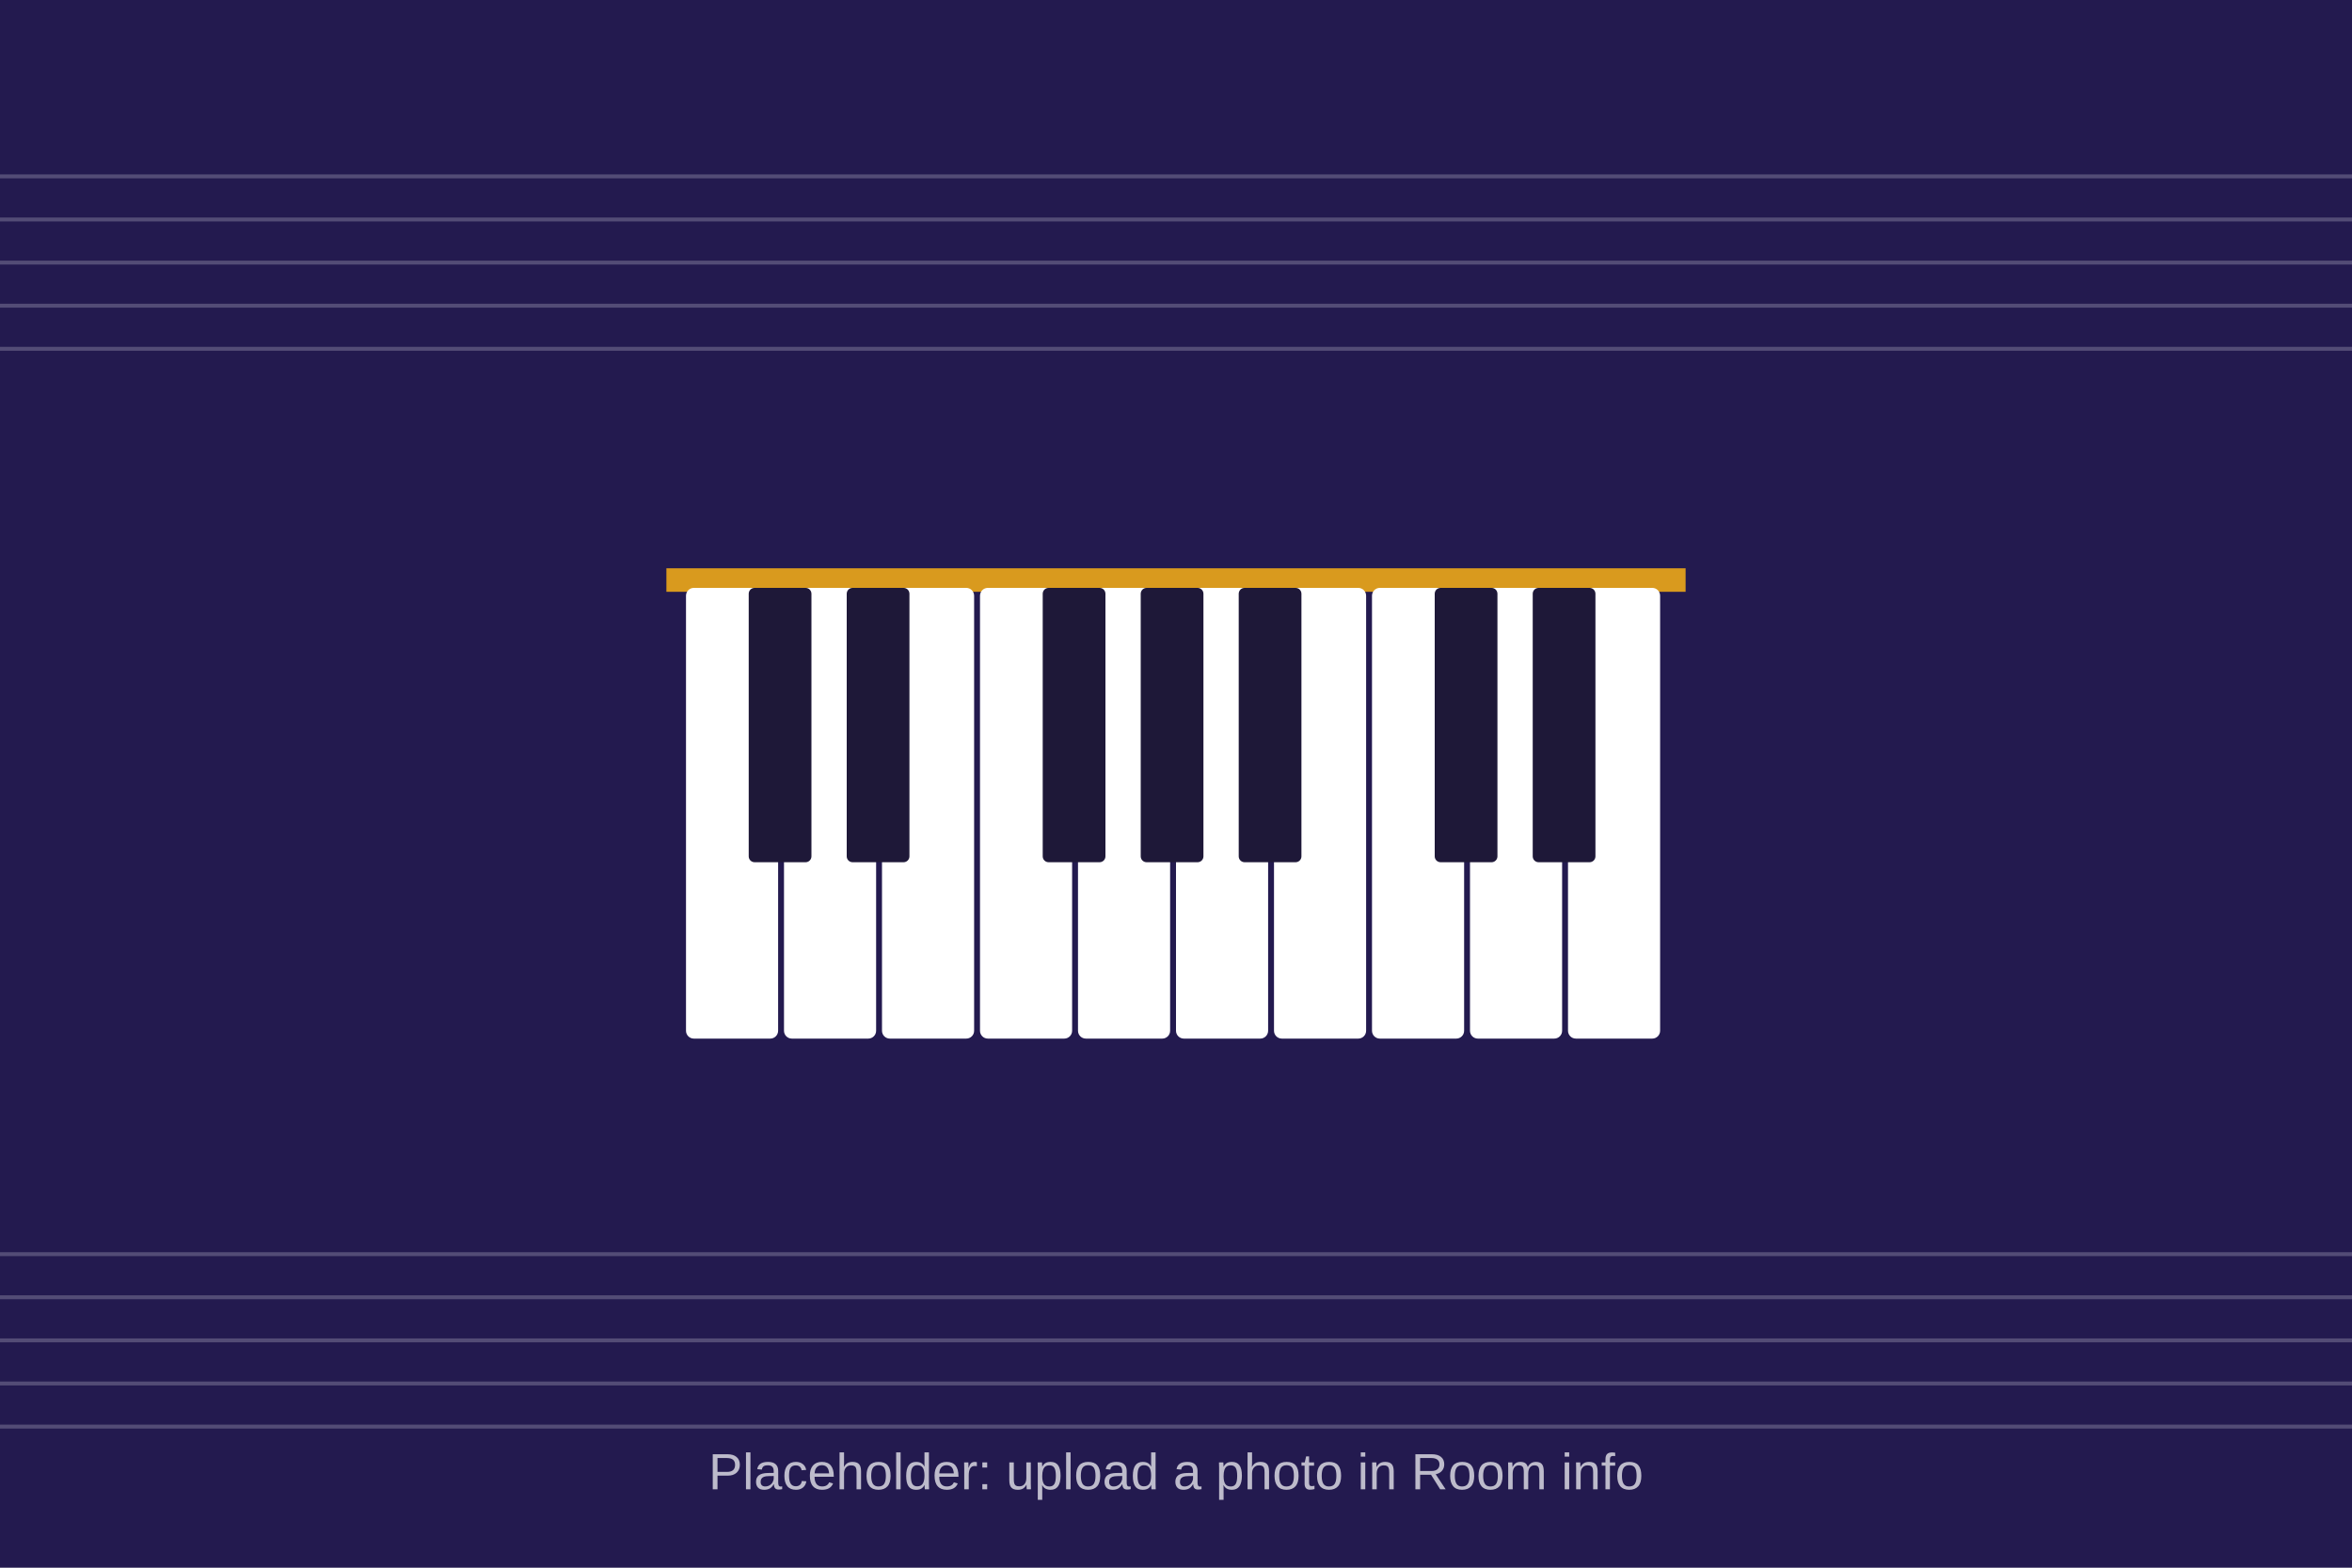
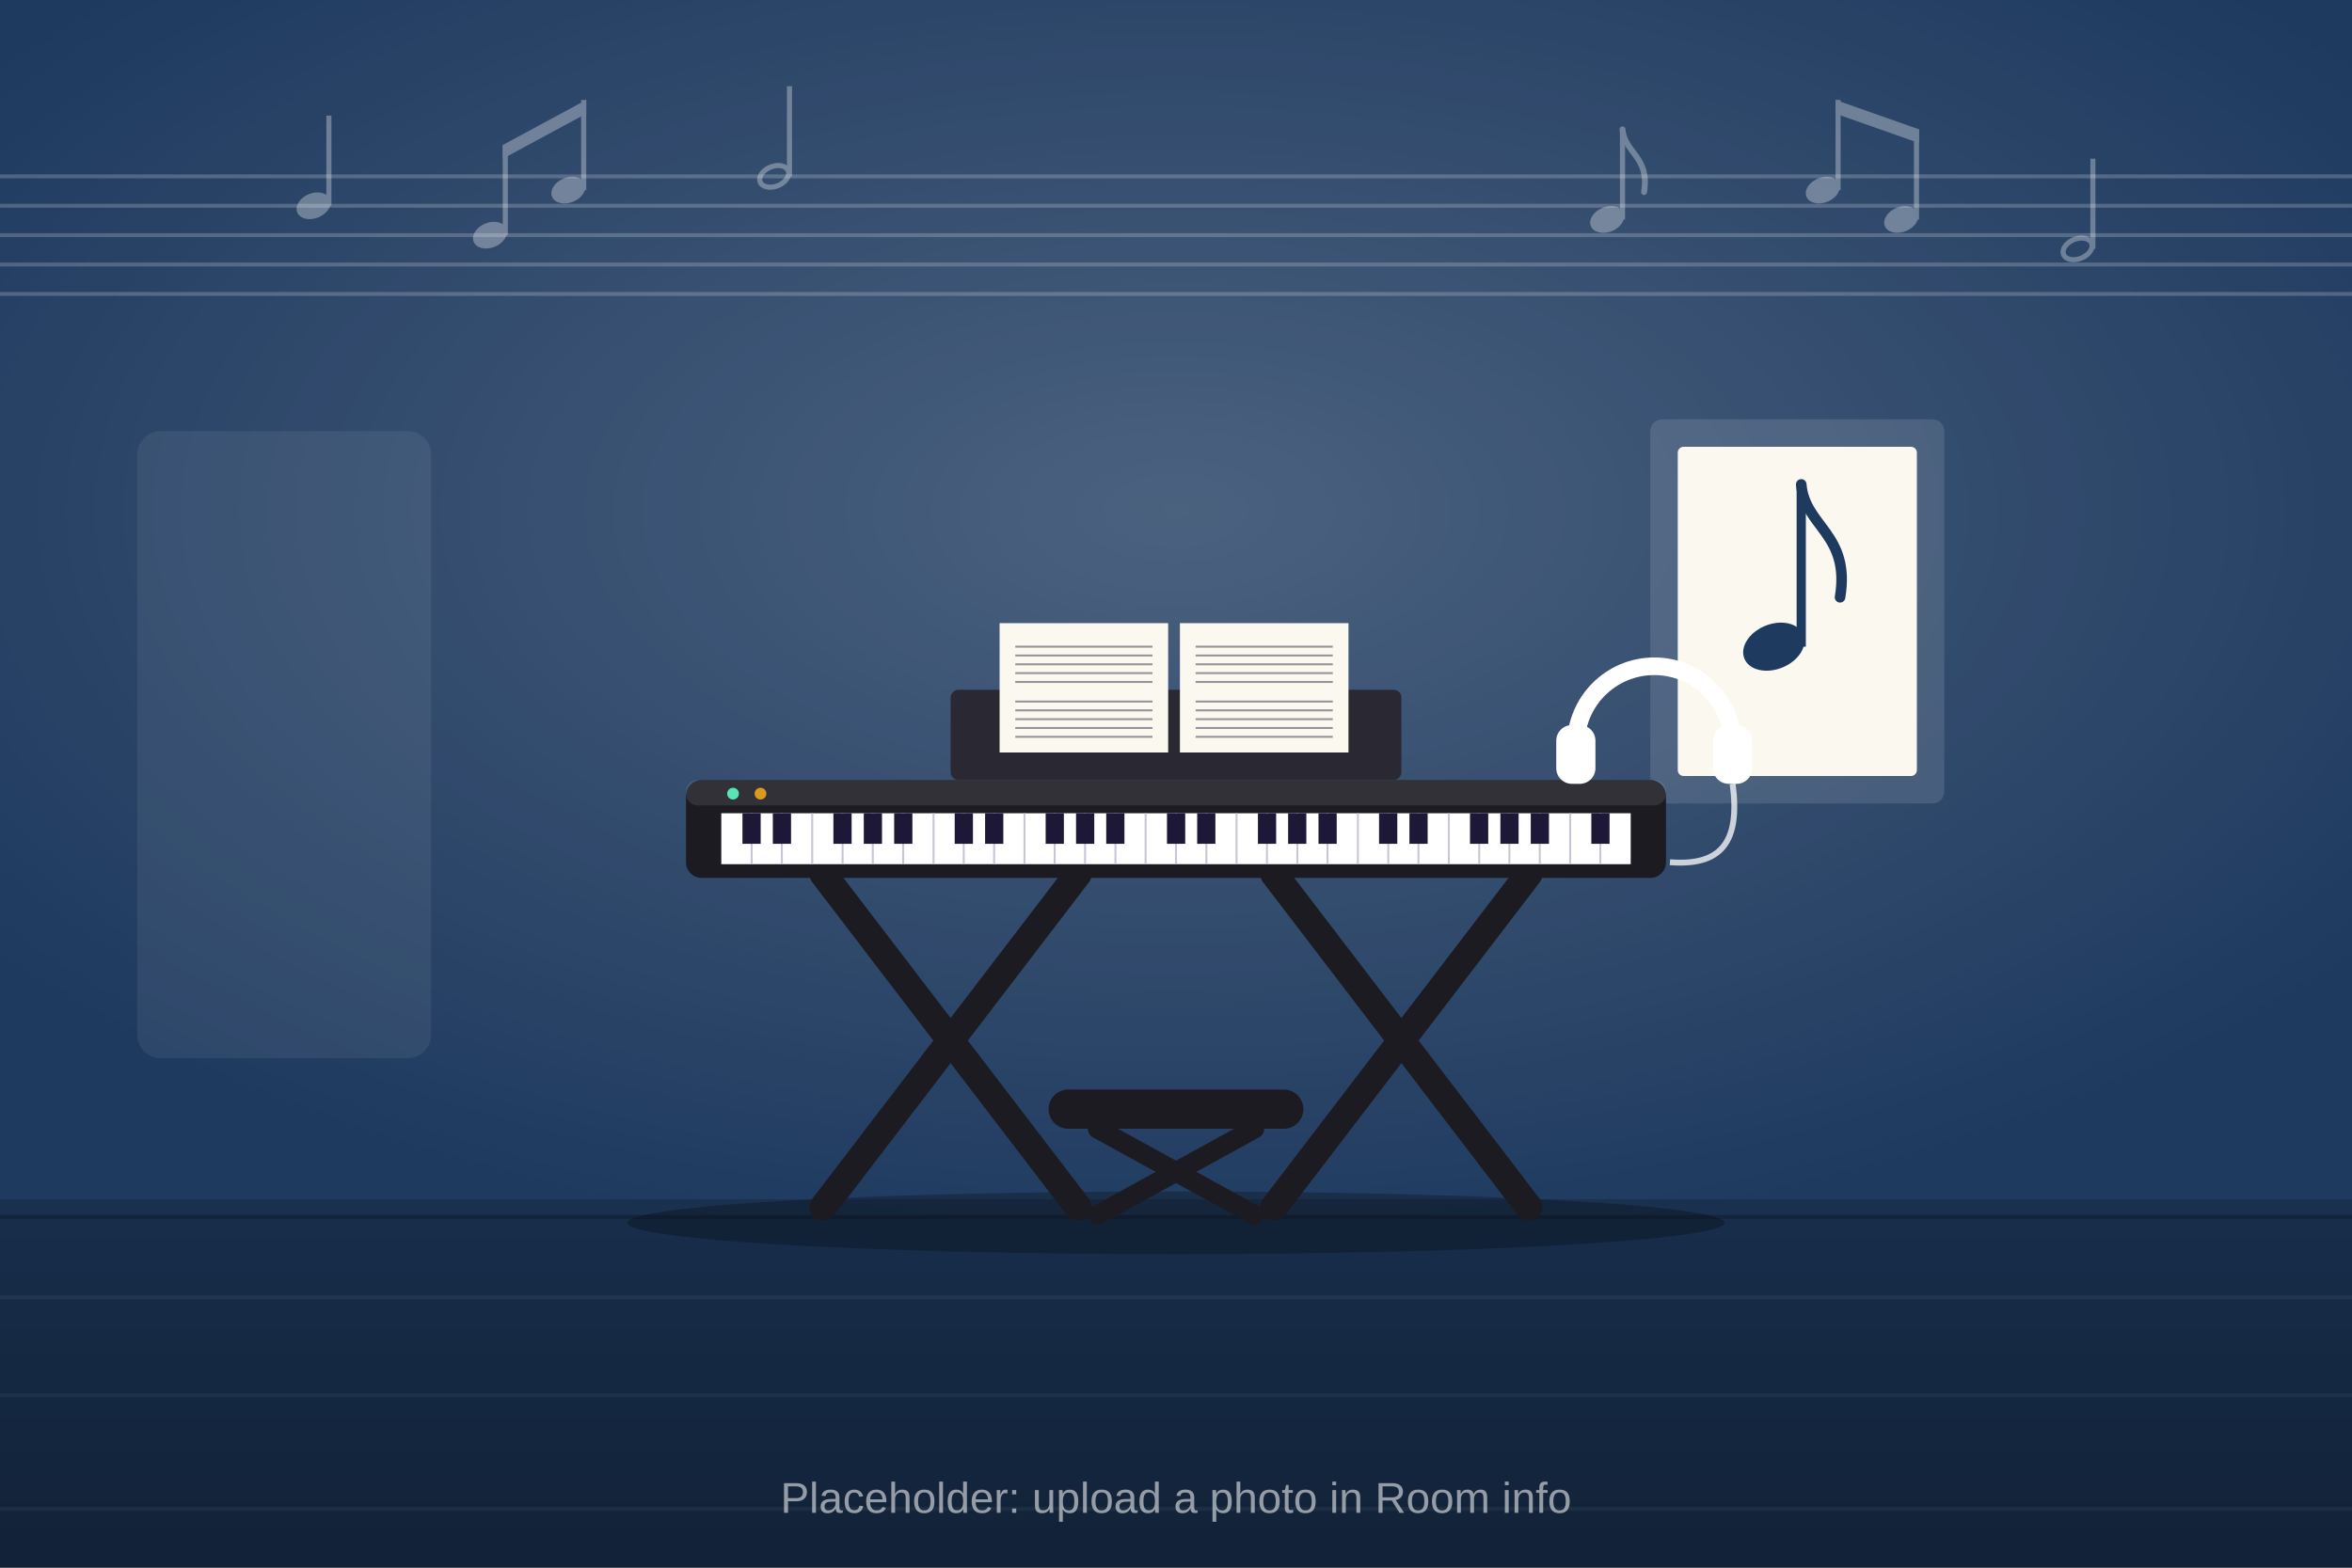
<svg xmlns="http://www.w3.org/2000/svg" viewBox="0 0 1200 800" role="img" aria-label="Practice Room 2">
-   <rect width="1200" height="800" fill="#231a4f" />
-   <line x1="0" y1="90" x2="1200" y2="90" stroke="#fff" stroke-opacity="0.22" stroke-width="2" />
-   <line x1="0" y1="112" x2="1200" y2="112" stroke="#fff" stroke-opacity="0.22" stroke-width="2" />
-   <line x1="0" y1="134" x2="1200" y2="134" stroke="#fff" stroke-opacity="0.22" stroke-width="2" />
-   <line x1="0" y1="156" x2="1200" y2="156" stroke="#fff" stroke-opacity="0.22" stroke-width="2" />
-   <line x1="0" y1="178" x2="1200" y2="178" stroke="#fff" stroke-opacity="0.22" stroke-width="2" />
-   <line x1="0" y1="640" x2="1200" y2="640" stroke="#fff" stroke-opacity="0.22" stroke-width="2" />
-   <line x1="0" y1="662" x2="1200" y2="662" stroke="#fff" stroke-opacity="0.22" stroke-width="2" />
-   <line x1="0" y1="684" x2="1200" y2="684" stroke="#fff" stroke-opacity="0.22" stroke-width="2" />
-   <line x1="0" y1="706" x2="1200" y2="706" stroke="#fff" stroke-opacity="0.22" stroke-width="2" />
-   <line x1="0" y1="728" x2="1200" y2="728" stroke="#fff" stroke-opacity="0.22" stroke-width="2" />
-   <rect x="340" y="290" width="520" height="12" fill="#d99a1e" />
-   <rect x="350" y="300" width="47" height="230" rx="4" fill="#fff" />
-   <rect x="400" y="300" width="47" height="230" rx="4" fill="#fff" />
-   <rect x="450" y="300" width="47" height="230" rx="4" fill="#fff" />
-   <rect x="500" y="300" width="47" height="230" rx="4" fill="#fff" />
-   <rect x="550" y="300" width="47" height="230" rx="4" fill="#fff" />
-   <rect x="600" y="300" width="47" height="230" rx="4" fill="#fff" />
-   <rect x="650" y="300" width="47" height="230" rx="4" fill="#fff" />
-   <rect x="700" y="300" width="47" height="230" rx="4" fill="#fff" />
-   <rect x="750" y="300" width="47" height="230" rx="4" fill="#fff" />
-   <rect x="800" y="300" width="47" height="230" rx="4" fill="#fff" />
-   <rect x="382" y="300" width="32" height="140" rx="3" fill="#1e1838" />
-   <rect x="432" y="300" width="32" height="140" rx="3" fill="#1e1838" />
-   <rect x="532" y="300" width="32" height="140" rx="3" fill="#1e1838" />
-   <rect x="582" y="300" width="32" height="140" rx="3" fill="#1e1838" />
-   <rect x="632" y="300" width="32" height="140" rx="3" fill="#1e1838" />
-   <rect x="732" y="300" width="32" height="140" rx="3" fill="#1e1838" />
-   <rect x="782" y="300" width="32" height="140" rx="3" fill="#1e1838" />
-   <text x="600" y="760" text-anchor="middle" font-family="system-ui,Arial,sans-serif" font-size="26" fill="#fff" fill-opacity=".7">Placeholder: upload a photo in Room info</text>
+   <defs>
+     <radialGradient id="spot" cx=".5" cy=".42" r=".62">
+       <stop offset="0" stop-color="#fff" stop-opacity=".2" />
+       <stop offset="1" stop-color="#fff" stop-opacity="0" />
+     </radialGradient>
+     <linearGradient id="floor" x1="0" y1="0" x2="0" y2="1">
+       <stop offset="0" stop-color="#000" stop-opacity=".22" />
+       <stop offset="1" stop-color="#000" stop-opacity=".42" />
+     </linearGradient>
+   </defs>
+   <rect width="1200" height="800" fill="#1e3a5f" />
+   <rect width="1200" height="620" fill="url(#spot)" />
+   <g stroke="#fff" stroke-opacity="0.2" stroke-width="2">
+     <line x1="0" y1="90" x2="1200" y2="90" />
+     <line x1="0" y1="105" x2="1200" y2="105" />
+     <line x1="0" y1="120" x2="1200" y2="120" />
+     <line x1="0" y1="135" x2="1200" y2="135" />
+     <line x1="0" y1="150" x2="1200" y2="150" />
+   </g>
+   <g opacity="0.32">
+     <ellipse cx="160" cy="105" rx="9" ry="6.4" transform="rotate(-22 160 105)" fill="#fff" />
+     <line x1="167.8" y1="105" x2="167.8" y2="59" stroke="#fff" stroke-width="2.6" />
+   </g>
+   <g opacity="0.32">
+     <g opacity="1">
+       <ellipse cx="250" cy="120" rx="9" ry="6.4" transform="rotate(-22 250 120)" fill="#fff" />
+       <line x1="257.8" y1="120" x2="257.8" y2="74" stroke="#fff" stroke-width="2.6" />
+     </g>
+     <g opacity="1">
+       <ellipse cx="290" cy="97" rx="9" ry="6.4" transform="rotate(-22 290 97)" fill="#fff" />
+       <line x1="297.8" y1="97" x2="297.8" y2="51" stroke="#fff" stroke-width="2.6" />
+     </g>
+     <path d="M256.5 74 L299.1 51 L299.1 58 L256.5 81 Z" fill="#fff" />
+   </g>
+   <g opacity="0.32">
+     <ellipse cx="395" cy="90" rx="7.7" ry="5.1" transform="rotate(-22 395 90)" fill="none" stroke="#fff" stroke-width="2.6" />
+     <line x1="402.8" y1="90" x2="402.8" y2="44" stroke="#fff" stroke-width="2.6" />
+   </g>
+   <g opacity="0.32">
+     <ellipse cx="820" cy="112" rx="9" ry="6.4" transform="rotate(-22 820 112)" fill="#fff" />
+     <line x1="827.8" y1="112" x2="827.8" y2="66" stroke="#fff" stroke-width="2.6" />
+     <path d="M827.8 66 c1 12 14 14 11 32" fill="none" stroke="#fff" stroke-width="3" stroke-linecap="round" />
+   </g>
+   <g opacity="0.32">
+     <g opacity="1">
+       <ellipse cx="930" cy="97" rx="9" ry="6.4" transform="rotate(-22 930 97)" fill="#fff" />
+       <line x1="937.8" y1="97" x2="937.8" y2="51" stroke="#fff" stroke-width="2.6" />
+     </g>
+     <g opacity="1">
+       <ellipse cx="970" cy="112" rx="9" ry="6.4" transform="rotate(-22 970 112)" fill="#fff" />
+       <line x1="977.8" y1="112" x2="977.8" y2="66" stroke="#fff" stroke-width="2.6" />
+     </g>
+     <path d="M936.5 51 L979.1 66 L979.1 73 L936.5 58 Z" fill="#fff" />
+   </g>
+   <g opacity="0.32">
+     <ellipse cx="1060" cy="127" rx="7.7" ry="5.1" transform="rotate(-22 1060 127)" fill="none" stroke="#fff" stroke-width="2.6" />
+     <line x1="1067.8" y1="127" x2="1067.8" y2="81" stroke="#fff" stroke-width="2.6" />
+   </g>
+   <rect x="70" y="220" width="150" height="320" rx="12" fill="#fff" fill-opacity=".07" />
+   <rect y="620" width="1200" height="180" fill="url(#floor)" />
+   <rect y="612" width="1200" height="10" fill="#000" fill-opacity=".18" />
+   <g stroke="#fff" stroke-opacity=".05" stroke-width="2">
+     <line x1="0" y1="662" x2="1200" y2="662" />
+     <line x1="0" y1="712" x2="1200" y2="712" />
+     <line x1="0" y1="770" x2="1200" y2="770" />
+   </g>
+   <ellipse cx="600" cy="624" rx="280" ry="16" fill="#000" fill-opacity=".25" />
+   <rect x="842" y="214" width="150" height="196" rx="6" fill="#fff" fill-opacity=".12" />
+   <rect x="856" y="228" width="122" height="168" rx="3" fill="#fbf8ef" />
+   <g opacity="1">
+     <ellipse cx="905" cy="330" rx="16.2" ry="11.5" transform="rotate(-22 905 330)" fill="#1e3a5f" />
+     <line x1="919" y1="330" x2="919" y2="247.2" stroke="#1e3a5f" stroke-width="4.7" />
+     <path d="M919 247.2 c1.8 21.6 25.2 25.2 19.8 57.6" fill="none" stroke="#1e3a5f" stroke-width="5.4" stroke-linecap="round" />
+   </g>
+   <rect x="485" y="352" width="230" height="46" rx="4" fill="#2a2833" />
+   <rect x="510" y="318" width="86" height="66" fill="#fbf8ef" />
+   <g stroke="#1e1838" stroke-opacity="0.45" stroke-width="1">
+     <line x1="518" y1="330" x2="588" y2="330" />
+     <line x1="518" y1="334.5" x2="588" y2="334.5" />
+     <line x1="518" y1="339" x2="588" y2="339" />
+     <line x1="518" y1="343.5" x2="588" y2="343.5" />
+     <line x1="518" y1="348" x2="588" y2="348" />
+   </g>
+   <g stroke="#1e1838" stroke-opacity="0.45" stroke-width="1">
+     <line x1="518" y1="358" x2="588" y2="358" />
+     <line x1="518" y1="362.5" x2="588" y2="362.5" />
+     <line x1="518" y1="367" x2="588" y2="367" />
+     <line x1="518" y1="371.5" x2="588" y2="371.5" />
+     <line x1="518" y1="376" x2="588" y2="376" />
+   </g>
+   <rect x="602" y="318" width="86" height="66" fill="#fbf8ef" />
+   <g stroke="#1e1838" stroke-opacity="0.45" stroke-width="1">
+     <line x1="610" y1="330" x2="680" y2="330" />
+     <line x1="610" y1="334.5" x2="680" y2="334.5" />
+     <line x1="610" y1="339" x2="680" y2="339" />
+     <line x1="610" y1="343.5" x2="680" y2="343.5" />
+     <line x1="610" y1="348" x2="680" y2="348" />
+   </g>
+   <g stroke="#1e1838" stroke-opacity="0.45" stroke-width="1">
+     <line x1="610" y1="358" x2="680" y2="358" />
+     <line x1="610" y1="362.5" x2="680" y2="362.5" />
+     <line x1="610" y1="367" x2="680" y2="367" />
+     <line x1="610" y1="371.5" x2="680" y2="371.5" />
+     <line x1="610" y1="376" x2="680" y2="376" />
+   </g>
+   <g transform="translate(600 620) scale(1)">
+     <g stroke="#1d1b22" stroke-width="14" stroke-linecap="round">
+       <line x1="-180" y1="-174" x2="-50" y2="-4" />
+       <line x1="-50" y1="-174" x2="-180" y2="-4" />
+       <line x1="180" y1="-174" x2="50" y2="-4" />
+       <line x1="50" y1="-174" x2="180" y2="-4" />
+     </g>
+     <rect x="-250" y="-222" width="500" height="50" rx="8" fill="#1d1b22" />
+     <rect x="-250" y="-222" width="500" height="13" rx="6" fill="#fff" fill-opacity=".1" />
+     <circle cx="-226" cy="-215" r="3" fill="#5be3b6" />
+     <circle cx="-212" cy="-215" r="3" fill="#d99a1e" />
+     <rect x="-232" y="-205" width="464" height="26" fill="#fff" />
+     <line x1="-216.5" y1="-205" x2="-216.5" y2="-179" stroke="#c9c4d6" stroke-width="1" />
+     <line x1="-201.1" y1="-205" x2="-201.1" y2="-179" stroke="#c9c4d6" stroke-width="1" />
+     <line x1="-185.6" y1="-205" x2="-185.6" y2="-179" stroke="#c9c4d6" stroke-width="1" />
+     <line x1="-170.1" y1="-205" x2="-170.1" y2="-179" stroke="#c9c4d6" stroke-width="1" />
+     <line x1="-154.7" y1="-205" x2="-154.7" y2="-179" stroke="#c9c4d6" stroke-width="1" />
+     <line x1="-139.2" y1="-205" x2="-139.2" y2="-179" stroke="#c9c4d6" stroke-width="1" />
+     <line x1="-123.7" y1="-205" x2="-123.7" y2="-179" stroke="#c9c4d6" stroke-width="1" />
+     <line x1="-108.3" y1="-205" x2="-108.3" y2="-179" stroke="#c9c4d6" stroke-width="1" />
+     <line x1="-92.8" y1="-205" x2="-92.8" y2="-179" stroke="#c9c4d6" stroke-width="1" />
+     <line x1="-77.3" y1="-205" x2="-77.3" y2="-179" stroke="#c9c4d6" stroke-width="1" />
+     <line x1="-61.9" y1="-205" x2="-61.9" y2="-179" stroke="#c9c4d6" stroke-width="1" />
+     <line x1="-46.4" y1="-205" x2="-46.4" y2="-179" stroke="#c9c4d6" stroke-width="1" />
+     <line x1="-30.9" y1="-205" x2="-30.9" y2="-179" stroke="#c9c4d6" stroke-width="1" />
+     <line x1="-15.5" y1="-205" x2="-15.5" y2="-179" stroke="#c9c4d6" stroke-width="1" />
+     <line x1="0" y1="-205" x2="0" y2="-179" stroke="#c9c4d6" stroke-width="1" />
+     <line x1="15.5" y1="-205" x2="15.5" y2="-179" stroke="#c9c4d6" stroke-width="1" />
+     <line x1="30.9" y1="-205" x2="30.9" y2="-179" stroke="#c9c4d6" stroke-width="1" />
+     <line x1="46.4" y1="-205" x2="46.4" y2="-179" stroke="#c9c4d6" stroke-width="1" />
+     <line x1="61.9" y1="-205" x2="61.9" y2="-179" stroke="#c9c4d6" stroke-width="1" />
+     <line x1="77.3" y1="-205" x2="77.3" y2="-179" stroke="#c9c4d6" stroke-width="1" />
+     <line x1="92.8" y1="-205" x2="92.8" y2="-179" stroke="#c9c4d6" stroke-width="1" />
+     <line x1="108.3" y1="-205" x2="108.3" y2="-179" stroke="#c9c4d6" stroke-width="1" />
+     <line x1="123.7" y1="-205" x2="123.7" y2="-179" stroke="#c9c4d6" stroke-width="1" />
+     <line x1="139.2" y1="-205" x2="139.2" y2="-179" stroke="#c9c4d6" stroke-width="1" />
+     <line x1="154.7" y1="-205" x2="154.7" y2="-179" stroke="#c9c4d6" stroke-width="1" />
+     <line x1="170.1" y1="-205" x2="170.1" y2="-179" stroke="#c9c4d6" stroke-width="1" />
+     <line x1="185.6" y1="-205" x2="185.6" y2="-179" stroke="#c9c4d6" stroke-width="1" />
+     <line x1="201.1" y1="-205" x2="201.1" y2="-179" stroke="#c9c4d6" stroke-width="1" />
+     <line x1="216.5" y1="-205" x2="216.5" y2="-179" stroke="#c9c4d6" stroke-width="1" />
+     <rect x="-221.2" y="-205" width="9.3" height="15.6" fill="#1e1838" />
+     <rect x="-205.7" y="-205" width="9.3" height="15.6" fill="#1e1838" />
+     <rect x="-174.8" y="-205" width="9.3" height="15.6" fill="#1e1838" />
+     <rect x="-159.3" y="-205" width="9.3" height="15.6" fill="#1e1838" />
+     <rect x="-143.8" y="-205" width="9.3" height="15.6" fill="#1e1838" />
+     <rect x="-112.9" y="-205" width="9.3" height="15.6" fill="#1e1838" />
+     <rect x="-97.4" y="-205" width="9.3" height="15.6" fill="#1e1838" />
+     <rect x="-66.5" y="-205" width="9.3" height="15.6" fill="#1e1838" />
+     <rect x="-51" y="-205" width="9.3" height="15.6" fill="#1e1838" />
+     <rect x="-35.6" y="-205" width="9.3" height="15.6" fill="#1e1838" />
+     <rect x="-4.6" y="-205" width="9.3" height="15.6" fill="#1e1838" />
+     <rect x="10.8" y="-205" width="9.3" height="15.6" fill="#1e1838" />
+     <rect x="41.8" y="-205" width="9.3" height="15.6" fill="#1e1838" />
+     <rect x="57.2" y="-205" width="9.3" height="15.6" fill="#1e1838" />
+     <rect x="72.7" y="-205" width="9.3" height="15.6" fill="#1e1838" />
+     <rect x="103.6" y="-205" width="9.3" height="15.6" fill="#1e1838" />
+     <rect x="119.1" y="-205" width="9.3" height="15.6" fill="#1e1838" />
+     <rect x="150" y="-205" width="9.3" height="15.6" fill="#1e1838" />
+     <rect x="165.5" y="-205" width="9.3" height="15.6" fill="#1e1838" />
+     <rect x="181" y="-205" width="9.3" height="15.6" fill="#1e1838" />
+     <rect x="211.9" y="-205" width="9.3" height="15.6" fill="#1e1838" />
+   </g>
+   <path d="M804 380 A40 40 0 0 1 884 380" fill="none" stroke="#fff" stroke-width="9" stroke-linecap="round" />
+   <rect x="794" y="370" width="20" height="30" rx="8" fill="#fff" />
+   <rect x="874" y="370" width="20" height="30" rx="8" fill="#fff" />
+   <path d="M884 400 c4 30 -6 42 -32 40" fill="none" stroke="#fff" stroke-opacity=".75" stroke-width="3" />
+   <rect x="535" y="556" width="130" height="20" rx="10" fill="#1d1b22" />
+   <path d="M560 576 L640 620 M640 576 L560 620" stroke="#1d1b22" stroke-width="10" stroke-linecap="round" />
+   <text x="600" y="772" text-anchor="middle" font-family="system-ui,Arial,sans-serif" font-size="22" fill="#fff" fill-opacity=".55">Placeholder: upload a photo in Room info</text>
</svg>
